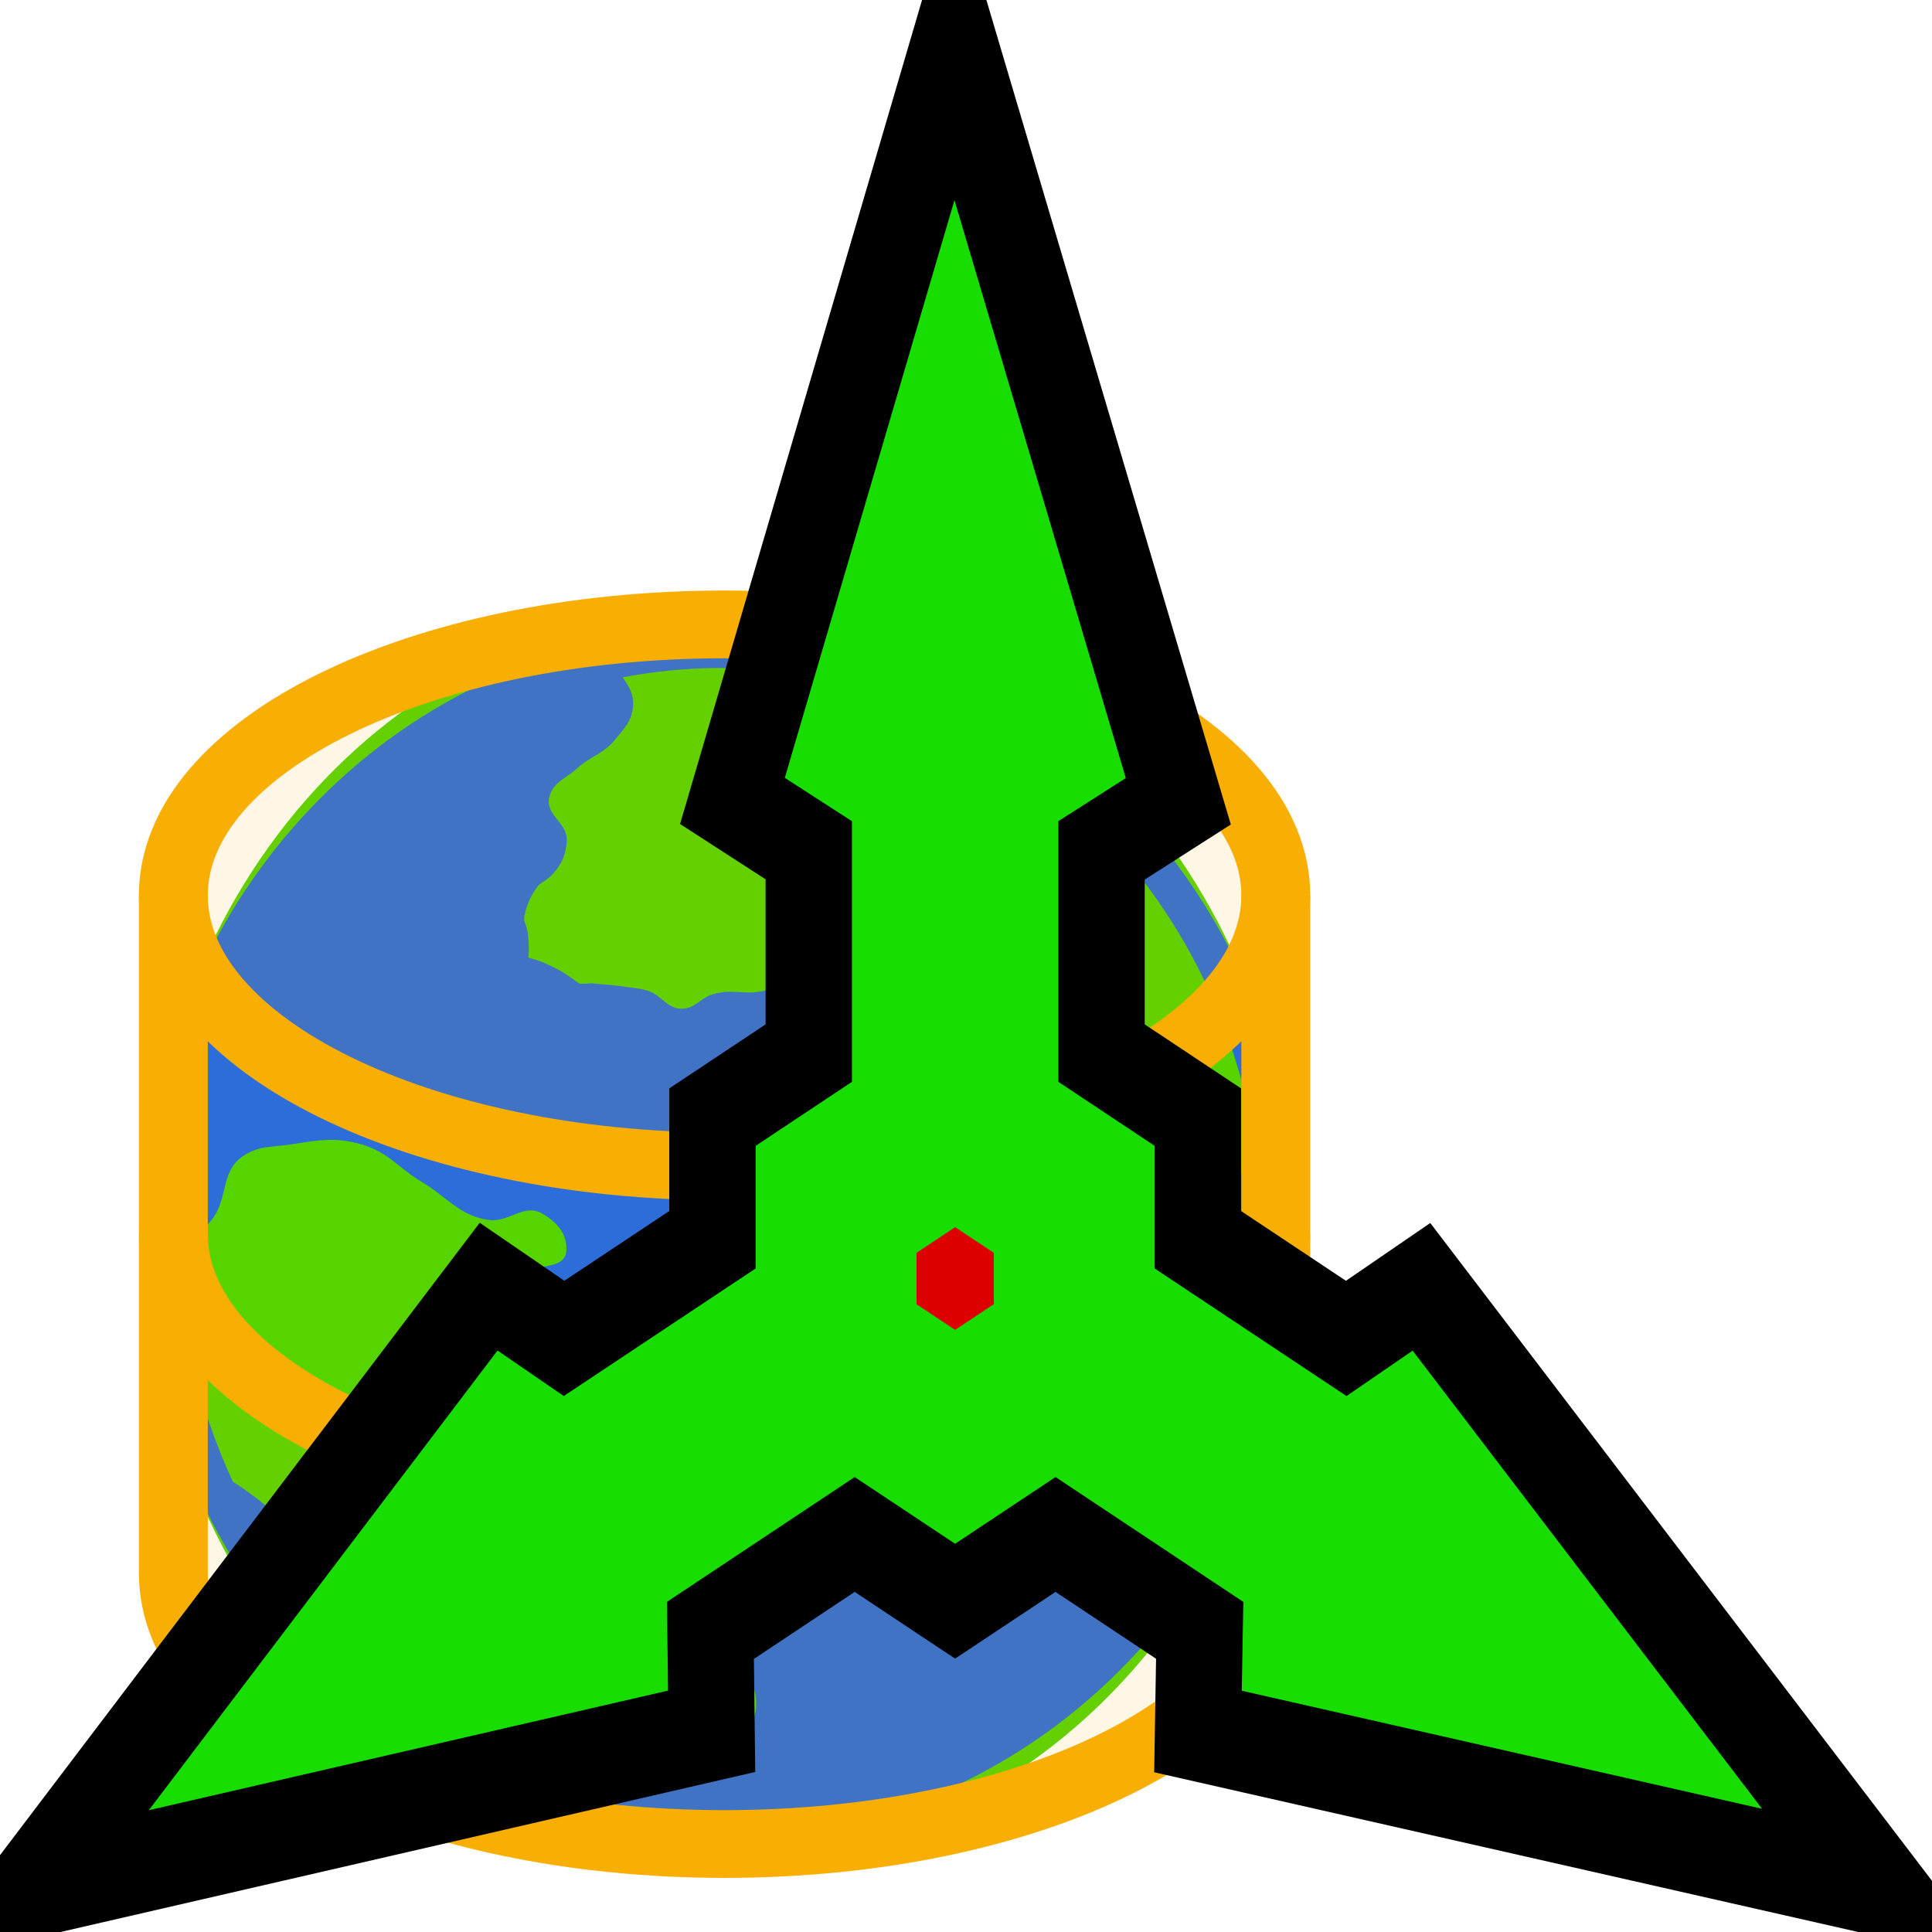
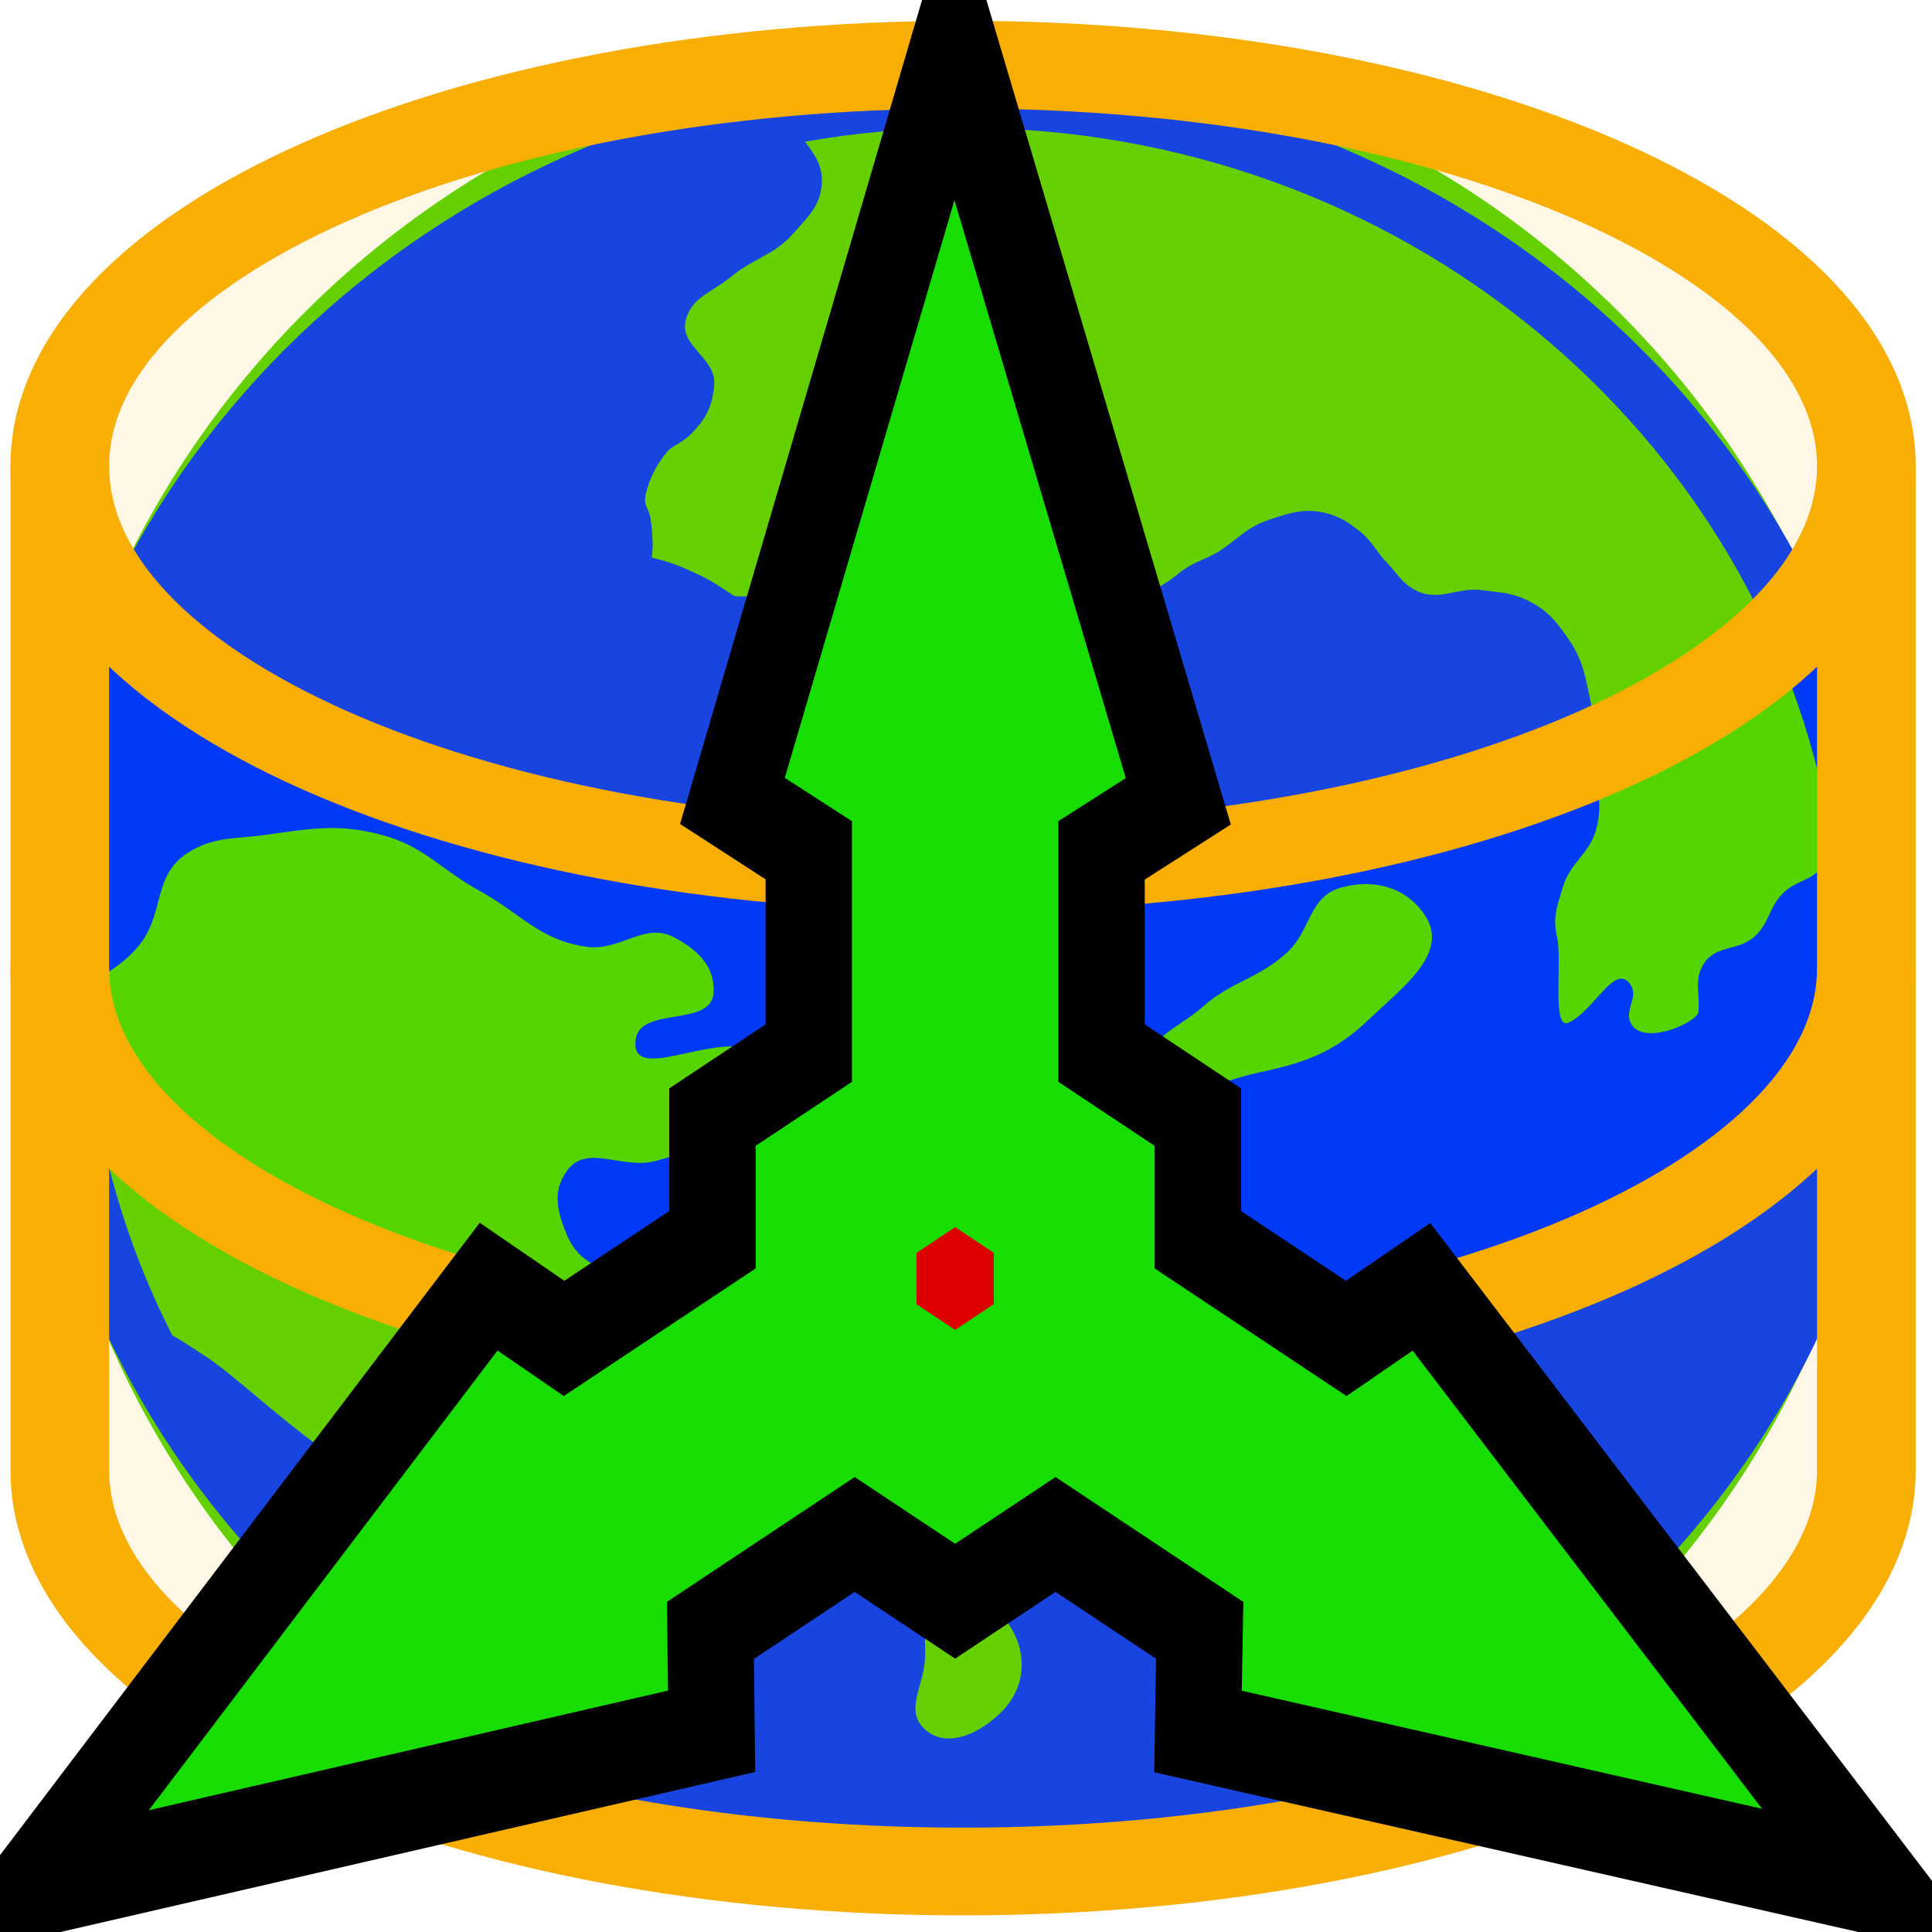
- <svg xmlns="http://www.w3.org/2000/svg" width="16" height="16" viewBox="0 0 0.48 0.48" fill="none" version="1.1" id="svg5" xml:space="preserve">
+ <svg xmlns="http://www.w3.org/2000/svg" xmlns:xlink="http://www.w3.org/1999/xlink" width="16" height="16" viewBox="0 0 0.48 0.48" fill="none" version="1.1" id="svg5" xml:space="preserve">
  <defs id="defs5">
    <rect x="-5.711" y="3.892" width="7.149" height="13.706" id="rect40" />
    <rect x="-5.711" y="3.892" width="7.149" height="13.706" id="rect41" />
+     <linearGradient id="swatch1">
+       <stop style="stop-color:#0039f8;stop-opacity:1;" offset="0" id="stop1" />
+     </linearGradient>
+     <linearGradient xlink:href="#swatch1" id="linearGradient12" gradientUnits="userSpaceOnUse" x1="0" y1="32" x2="64" y2="32" />
+     <linearGradient xlink:href="#swatch1" id="linearGradient13" gradientUnits="userSpaceOnUse" x1="0" y1="32" x2="64" y2="32" />
+     <linearGradient xlink:href="#swatch1" id="linearGradient15" gradientUnits="userSpaceOnUse" x1="0" y1="32" x2="64" y2="32" />
+     <linearGradient xlink:href="#swatch1" id="linearGradient16" gradientUnits="userSpaceOnUse" x1="0" y1="32" x2="64" y2="32" />
  </defs>
-   <g id="g1" transform="matrix(0.7178225,0,0,0.7058722,0.00773907,0.1372273)">
-     <g style="display:inline;fill:#000000" id="g5" transform="matrix(0.00624929,0,0,0.00664293,0.03847559,0.02742624)">
-       <ellipse style="display:inline;fill:#55d400;stroke-width:0.001" id="path6" cx="0.24" cy="0.24" rx="0.211" ry="0.221" transform="matrix(150.536,0,0,150.536,-4.128636,-4.128636)" />
-       <g id="SVGRepo_bgCarrier-0" stroke-width="0" />
-       <g id="SVGRepo_tracerCarrier-9" stroke-linecap="round" stroke-linejoin="round" />
-       <g id="SVGRepo_iconCarrier-4">
-         <path fill="#2d6dd9" d="M 32,0 C 15.776,0 2.381,12.077 0.292,27.729 0.29,27.745 0.288,27.76 0.286,27.776 0.23,28.197 0.18,28.619 0.14,29.045 0.121,29.242 0.111,29.441 0.095,29.639 0.074,29.919 0.051,30.199 0.037,30.481 0.014,30.983 0,31.49 0,32 0,49.673 14.327,64 32,64 49.673,64 64,49.673 64,32 64,14.327 49.673,0 32,0 Z m 1.362,58.502 c -0.72,0.787 -1.901,1.414 -2.675,0.67 -0.653,-0.644 -0.099,-1.44 0,-2.353 0.125,-1.065 -0.362,-2.345 0.666,-2.676 0.837,-0.259 1.468,0.322 2.009,1.012 0.825,1.02 0.877,2.371 0,3.347 z M 43.446,49.87 c -1.18,0.608 -2.006,0.494 -3.323,0.673 -2.454,0.309 -4.394,1.52 -6.333,0 -0.867,-0.695 -0.978,-1.451 -1.65,-2.341 -1.084,-1.364 -1.355,-3.879 -3.01,-3.322 -1.058,0.356 -1.026,1.415 -1.654,2.335 -0.81,1.156 -0.607,2.793 -2.005,2.993 -0.974,0.138 -1.499,-0.458 -2.321,-1 -0.922,-0.614 -1.104,-1.348 -2.002,-1.993 -0.934,-0.689 -1.69,-0.693 -2.654,-1.334 -0.694,-0.463 -0.842,-1.304 -1.673,-1.334 -0.751,-0.022 -1.289,0.346 -1.664,0.996 -0.701,1.214 -0.942,4.793 -2.988,4.665 C 10.653,50.105 7.411,46.699 6.175,45.881 5.77,45.608 5.395,45.33 5.017,45.118 3.188,41.362 2.126,37.166 2.02,32.733 2.634,32.218 3.259,31.964 3.839,31.24 4.766,30.11 4.32,28.733 5.512,27.905 c 0.886,-0.604 1.602,-0.507 2.669,-0.658 1.529,-0.222 2.491,-0.422 3.988,0 1.459,0.409 2.016,1.246 3.326,1.992 1.415,0.81 2.052,1.766 3.66,2.001 1.166,0.165 1.966,-0.901 2.988,-0.337 0.824,0.458 1.406,1.066 1.341,2.001 -0.1,1.218 -2.522,0.444 -2.659,1.662 -0.183,1.558 2.512,-0.194 3.992,0.33 0.974,0.355 2.241,0.294 2.325,1.334 0.081,1.156 -1.608,0.837 -2.657,1.335 -1.162,0.541 -1.771,0.996 -3.004,1.329 -1.125,0.298 -2.312,-0.628 -2.987,0.329 -0.53,0.742 -0.343,1.489 0,2.335 0.787,1.931 3.349,1.352 5.322,0.657 1.383,-0.488 1.641,-1.726 2.997,-2.329 1.438,-0.641 2.554,-1.335 3.981,-0.663 1.178,0.556 0.849,2.05 2.006,2.663 1.253,0.668 2.432,-0.729 3.663,0 0.957,0.569 0.887,1.521 1.655,2.327 0.894,0.942 1.41,1.702 2.668,2 1.286,0.299 2.072,-1.071 3.327,-0.671 0.965,0.315 1.755,0.68 1.987,1.672 0.365,1.42 -1.356,1.984 -2.654,2.656 z m 2.393,-16.029 c -1.154,1.16 -2.156,1.539 -3.771,1.893 -1.433,0.315 -3.443,1.438 -3.772,0 -0.251,-1.148 1.029,-1.558 1.893,-2.359 0.959,-0.895 1.854,-0.983 2.826,-1.892 0.87,-0.802 0.756,-2.031 1.893,-2.359 1.109,-0.32 2.182,-0.019 2.825,0.947 0.919,1.367 -0.727,2.61 -1.894,3.77 z m 14.15,-4.522 c -0.492,0.508 -0.462,1.044 -0.965,1.542 -0.557,0.539 -1.331,0.307 -1.738,0.968 -0.358,0.577 -0.13,1.057 -0.194,1.735 -0.041,0.387 -1.924,1.256 -2.313,0.385 -0.214,-0.481 0.281,-0.907 0,-1.353 -0.263,-0.401 -0.555,-0.195 -0.899,0.181 -0.359,0.388 -0.772,0.958 -1.221,1.172 -0.589,0.273 -0.196,-2.25 -0.395,-3.088 -0.146,-0.663 0.01,-1.08 0.198,-1.736 0.25,-0.91 0.938,-1.206 1.155,-2.125 0.194,-0.806 0.033,-1.295 0,-2.123 -0.039,-0.906 -0.015,-1.427 -0.188,-2.314 -0.192,-0.937 -0.252,-1.525 -0.771,-2.316 -0.418,-0.624 -0.694,-1.001 -1.354,-1.352 -0.16,-0.088 -0.31,-0.146 -0.452,-0.191 -0.34,-0.113 -0.659,-0.128 -1.098,-0.193 -0.888,-0.132 -1.522,0.432 -2.314,0 -0.462,-0.255 -0.606,-0.575 -0.96,-0.967 -0.404,-0.434 -0.511,-0.789 -0.967,-1.158 -0.341,-0.276 -0.552,-0.437 -0.965,-0.581 -0.79,-0.263 -1.342,-0.082 -2.126,0.196 -0.77,0.268 -1.058,0.707 -1.739,1.155 -0.522,0.303 -0.893,0.371 -1.348,0.774 -0.276,0.242 -1.59,1.177 -2.127,1.155 -0.544,-0.021 -0.851,-0.343 -1.338,-0.382 -0.065,-0.008 -0.13,-0.008 -0.204,0 0,0 0,0 -0.005,0 -0.473,0.036 -0.696,0.269 -1.146,0.382 -1.107,0.276 -1.812,-0.115 -2.905,0.197 -0.712,0.2 -0.993,0.766 -1.73,0.771 -0.841,0.005 -1.125,-0.743 -1.932,-0.968 -0.442,-0.118 -0.702,-0.129 -1.157,-0.19 -0.749,-0.108 -1.178,-0.119 -1.926,-0.191 H 24.86 c -0.016,0.006 -0.591,0.058 -0.688,0 -0.422,-0.286 -0.722,-0.521 -1.244,-0.773 -0.575,-0.283 -0.919,-0.428 -1.547,-0.584 l 0.026,-0.381 c 0,0 0,-0.847 -0.121,-1.207 -0.115,-0.361 -0.24,-0.361 0,-1.086 0.248,-0.722 0.679,-1.182 0.679,-1.182 0.297,-0.228 0.516,-0.305 0.769,-0.58 0.51,-0.539 0.717,-0.998 0.774,-1.739 0.067,-0.972 -1.205,-1.367 -0.97,-2.316 0.209,-0.826 0.904,-0.98 1.547,-1.543 0.779,-0.67 1.468,-0.758 2.12,-1.542 0.501,-0.593 0.911,-0.965 0.97,-1.738 C 27.228,3.376 26.945,2.965 26.605,2.495 28.356,2.175 30.157,2 32,2 c 14.919,0 27.29,10.893 29.605,25.158 -0.203,0.352 -10e-4,0.796 -0.27,1.193 -0.356,0.543 -0.899,0.499 -1.346,0.968 z" id="path1-8" />
-       </g>
+   <ellipse style="fill:#55d400;stroke-width:0.001" id="path6" cx="0.239" cy="0.241" rx="0.231" ry="0.231" />
+   <g style="fill:url(#linearGradient15);stroke-width:0.998;stroke-dasharray:none" id="g5" transform="matrix(0.00728046,0,0,0.00695877,0.00629998,0.01783585)">
+     <g id="SVGRepo_bgCarrier-0" stroke-width="0" style="fill:url(#linearGradient12);stroke-width:0.998;stroke-dasharray:none" />
+     <g id="SVGRepo_tracerCarrier-9" stroke-linecap="round" stroke-linejoin="round" style="fill:url(#swatch1);stroke-width:0.998;stroke-dasharray:none" />
+     <g id="SVGRepo_iconCarrier-4" style="fill:url(#linearGradient16);stroke-width:0.998;stroke-dasharray:none">
+       <path fill="#2d6dd9" d="M 32,0 C 15.776,0 2.381,12.077 0.292,27.729 0.29,27.745 0.288,27.76 0.286,27.776 0.23,28.197 0.18,28.619 0.14,29.045 0.121,29.242 0.111,29.441 0.095,29.639 0.074,29.919 0.051,30.199 0.037,30.481 0.014,30.983 0,31.49 0,32 0,49.673 14.327,64 32,64 49.673,64 64,49.673 64,32 64,14.327 49.673,0 32,0 Z m 1.362,58.502 c -0.72,0.787 -1.901,1.414 -2.675,0.67 -0.653,-0.644 -0.099,-1.44 0,-2.353 0.125,-1.065 -0.362,-2.345 0.666,-2.676 0.837,-0.259 1.468,0.322 2.009,1.012 0.825,1.02 0.877,2.371 0,3.347 z M 43.446,49.87 c -1.18,0.608 -2.006,0.494 -3.323,0.673 -2.454,0.309 -4.394,1.52 -6.333,0 -0.867,-0.695 -0.978,-1.451 -1.65,-2.341 -1.084,-1.364 -1.355,-3.879 -3.01,-3.322 -1.058,0.356 -1.026,1.415 -1.654,2.335 -0.81,1.156 -0.607,2.793 -2.005,2.993 -0.974,0.138 -1.499,-0.458 -2.321,-1 -0.922,-0.614 -1.104,-1.348 -2.002,-1.993 -0.934,-0.689 -1.69,-0.693 -2.654,-1.334 -0.694,-0.463 -0.842,-1.304 -1.673,-1.334 -0.751,-0.022 -1.289,0.346 -1.664,0.996 -0.701,1.214 -0.942,4.793 -2.988,4.665 C 10.653,50.105 7.411,46.699 6.175,45.881 5.77,45.608 5.395,45.33 5.017,45.118 3.188,41.362 2.126,37.166 2.02,32.733 2.634,32.218 3.259,31.964 3.839,31.24 4.766,30.11 4.32,28.733 5.512,27.905 c 0.886,-0.604 1.602,-0.507 2.669,-0.658 1.529,-0.222 2.491,-0.422 3.988,0 1.459,0.409 2.016,1.246 3.326,1.992 1.415,0.81 2.052,1.766 3.66,2.001 1.166,0.165 1.966,-0.901 2.988,-0.337 0.824,0.458 1.406,1.066 1.341,2.001 -0.1,1.218 -2.522,0.444 -2.659,1.662 -0.183,1.558 2.512,-0.194 3.992,0.33 0.974,0.355 2.241,0.294 2.325,1.334 0.081,1.156 -1.608,0.837 -2.657,1.335 -1.162,0.541 -1.771,0.996 -3.004,1.329 -1.125,0.298 -2.312,-0.628 -2.987,0.329 -0.53,0.742 -0.343,1.489 0,2.335 0.787,1.931 3.349,1.352 5.322,0.657 1.383,-0.488 1.641,-1.726 2.997,-2.329 1.438,-0.641 2.554,-1.335 3.981,-0.663 1.178,0.556 0.849,2.05 2.006,2.663 1.253,0.668 2.432,-0.729 3.663,0 0.957,0.569 0.887,1.521 1.655,2.327 0.894,0.942 1.41,1.702 2.668,2 1.286,0.299 2.072,-1.071 3.327,-0.671 0.965,0.315 1.755,0.68 1.987,1.672 0.365,1.42 -1.356,1.984 -2.654,2.656 z m 2.393,-16.029 c -1.154,1.16 -2.156,1.539 -3.771,1.893 -1.433,0.315 -3.443,1.438 -3.772,0 -0.251,-1.148 1.029,-1.558 1.893,-2.359 0.959,-0.895 1.854,-0.983 2.826,-1.892 0.87,-0.802 0.756,-2.031 1.893,-2.359 1.109,-0.32 2.182,-0.019 2.825,0.947 0.919,1.367 -0.727,2.61 -1.894,3.77 z m 14.15,-4.522 c -0.492,0.508 -0.462,1.044 -0.965,1.542 -0.557,0.539 -1.331,0.307 -1.738,0.968 -0.358,0.577 -0.13,1.057 -0.194,1.735 -0.041,0.387 -1.924,1.256 -2.313,0.385 -0.214,-0.481 0.281,-0.907 0,-1.353 -0.263,-0.401 -0.555,-0.195 -0.899,0.181 -0.359,0.388 -0.772,0.958 -1.221,1.172 -0.589,0.273 -0.196,-2.25 -0.395,-3.088 -0.146,-0.663 0.01,-1.08 0.198,-1.736 0.25,-0.91 0.938,-1.206 1.155,-2.125 0.194,-0.806 0.033,-1.295 0,-2.123 -0.039,-0.906 -0.015,-1.427 -0.188,-2.314 -0.192,-0.937 -0.252,-1.525 -0.771,-2.316 -0.418,-0.624 -0.694,-1.001 -1.354,-1.352 -0.16,-0.088 -0.31,-0.146 -0.452,-0.191 -0.34,-0.113 -0.659,-0.128 -1.098,-0.193 -0.888,-0.132 -1.522,0.432 -2.314,0 -0.462,-0.255 -0.606,-0.575 -0.96,-0.967 -0.404,-0.434 -0.511,-0.789 -0.967,-1.158 -0.341,-0.276 -0.552,-0.437 -0.965,-0.581 -0.79,-0.263 -1.342,-0.082 -2.126,0.196 -0.77,0.268 -1.058,0.707 -1.739,1.155 -0.522,0.303 -0.893,0.371 -1.348,0.774 -0.276,0.242 -1.59,1.177 -2.127,1.155 -0.544,-0.021 -0.851,-0.343 -1.338,-0.382 -0.065,-0.008 -0.13,-0.008 -0.204,0 0,0 0,0 -0.005,0 -0.473,0.036 -0.696,0.269 -1.146,0.382 -1.107,0.276 -1.812,-0.115 -2.905,0.197 -0.712,0.2 -0.993,0.766 -1.73,0.771 -0.841,0.005 -1.125,-0.743 -1.932,-0.968 -0.442,-0.118 -0.702,-0.129 -1.157,-0.19 -0.749,-0.108 -1.178,-0.119 -1.926,-0.191 H 24.86 c -0.016,0.006 -0.591,0.058 -0.688,0 -0.422,-0.286 -0.722,-0.521 -1.244,-0.773 -0.575,-0.283 -0.919,-0.428 -1.547,-0.584 l 0.026,-0.381 c 0,0 0,-0.847 -0.121,-1.207 -0.115,-0.361 -0.24,-0.361 0,-1.086 0.248,-0.722 0.679,-1.182 0.679,-1.182 0.297,-0.228 0.516,-0.305 0.769,-0.58 0.51,-0.539 0.717,-0.998 0.774,-1.739 0.067,-0.972 -1.205,-1.367 -0.97,-2.316 0.209,-0.826 0.904,-0.98 1.547,-1.543 0.779,-0.67 1.468,-0.758 2.12,-1.542 0.501,-0.593 0.911,-0.965 0.97,-1.738 C 27.228,3.376 26.945,2.965 26.605,2.495 28.356,2.175 30.157,2 32,2 c 14.919,0 27.29,10.893 29.605,25.158 -0.203,0.352 -10e-4,0.796 -0.27,1.193 -0.356,0.543 -0.899,0.499 -1.346,0.968 z" id="path1-8" style="fill:url(#linearGradient13);stroke-width:0.998;stroke-dasharray:none" />
    </g>
-     <g id="SVGRepo_iconCarrier" transform="matrix(0.02384798,0,0,0.02384798,-0.04617576,-0.04617576)" style="display:inline;stroke-width:1;stroke-dasharray:none">
-       <path opacity="0.1" d="m 20,7 c 0,2.209 -3.582,4 -8,4 C 7.582,11 4,9.209 4,7 4,4.791 7.582,3 12,3 c 4.418,0 8,1.791 8,4 z" fill="#f8ae03" id="path1" style="stroke-width:1;stroke-dasharray:none" />
-       <path opacity="0.1" d="M 19.75,13.477 C 19.314,14.092 18.619,14.627 17.769,15.052 16.279,15.797 14.239,16.25 12,16.25 9.76,16.25 7.721,15.797 6.231,15.052 5.381,14.627 4.686,14.092 4.25,13.477 V 17 c 0,0.959 0.784,1.894 2.205,2.605 C 7.861,20.308 9.821,20.75 12,20.75 c 2.179,0 4.139,-0.442 5.545,-1.145 C 18.966,18.894 19.75,17.959 19.75,17 Z" fill="#f8ae03" id="path2" style="stroke-width:1;stroke-dasharray:none" />
-       <path d="m 20,7 c 0,2.209 -3.582,4 -8,4 C 7.582,11 4,9.209 4,7 4,4.791 7.582,3 12,3 c 4.418,0 8,1.791 8,4 z" stroke="#f8ae03" stroke-width="2" id="path3" style="stroke-width:1;stroke-dasharray:none" />
-       <path d="m 20,12 c 0,2.209 -3.582,4 -8,4 -4.418,0 -8,-1.791 -8,-4" stroke="#f8ae03" stroke-width="2" id="path4" style="stroke-width:1;stroke-dasharray:none" />
-       <path d="m 4,7 v 10 c 0,2.209 3.582,4 8,4 4.418,0 8,-1.791 8,-4 V 7" stroke="#f8ae03" stroke-width="2" id="path5" style="stroke-width:1;stroke-dasharray:none" />
-     </g>
+   </g>
+   <g id="SVGRepo_iconCarrier" transform="matrix(0.02805252,0,0,0.02493923,-0.09735549,-0.05875406)" style="stroke-width:0.874;stroke-dasharray:none">
+     <path opacity="0.1" d="m 20,7 c 0,2.209 -3.582,4 -8,4 C 7.582,11 4,9.209 4,7 4,4.791 7.582,3 12,3 c 4.418,0 8,1.791 8,4 z" fill="#f8ae03" id="path1" style="stroke-width:0.874;stroke-dasharray:none" />
+     <path opacity="0.1" d="M 19.75,13.477 C 19.314,14.092 18.619,14.627 17.769,15.052 16.279,15.797 14.239,16.25 12,16.25 9.76,16.25 7.721,15.797 6.231,15.052 5.381,14.627 4.686,14.092 4.25,13.477 V 17 c 0,0.959 0.784,1.894 2.205,2.605 C 7.861,20.308 9.821,20.75 12,20.75 c 2.179,0 4.139,-0.442 5.545,-1.145 C 18.966,18.894 19.75,17.959 19.75,17 Z" fill="#f8ae03" id="path2" style="stroke-width:0.874;stroke-dasharray:none" />
+     <path d="m 20,7 c 0,2.209 -3.582,4 -8,4 C 7.582,11 4,9.209 4,7 4,4.791 7.582,3 12,3 c 4.418,0 8,1.791 8,4 z" stroke="#f8ae03" stroke-width="2" id="path3" style="stroke-width:0.874;stroke-dasharray:none" />
+     <path d="m 20,12 c 0,2.209 -3.582,4 -8,4 -4.418,0 -8,-1.791 -8,-4" stroke="#f8ae03" stroke-width="2" id="path4" style="stroke-width:0.874;stroke-dasharray:none" />
+     <path d="m 4,7 v 10 c 0,2.209 3.582,4 8,4 4.418,0 8,-1.791 8,-4 V 7" stroke="#f8ae03" stroke-width="2" id="path5" style="stroke-width:0.874;stroke-dasharray:none" />
  </g>
  <path d="m 0.242,0.051 c -0.07,0 -0.141,0.026 -0.193,0.079 l -0.013,0.013 c -0.011,0.011 -0.011,0.028 -8.4158e-4,0.04 0.01,0.011 0.027,0.012 0.038,8.7908e-4 l 0.013,-0.013 c 0.083,-0.083 0.229,-0.083 0.312,0 l 0.013,0.013 c 0.011,0.011 0.028,0.01 0.038,-8.7908e-4 0.01,-0.011 0.01,-0.029 -8.4157e-4,-0.04 L 0.436,0.129 C 0.383,0.077 0.313,0.051 0.242,0.051 Z m -8.4078e-4,0.113 c -0.042,3.2911e-4 -0.084,0.018 -0.113,0.051 l -0.013,0.015 c -0.005,0.005 -0.007,0.013 -0.007,0.02 3.1516e-4,0.007 0.003,0.014 0.009,0.02 0.005,0.005 0.012,0.008 0.019,0.007 0.007,-3.2908e-4 0.014,-0.004 0.019,-0.009 l 0.013,-0.015 c 0.034,-0.039 0.112,-0.042 0.149,1.1047e-4 l 0.013,0.015 c 0.005,0.006 0.011,0.009 0.019,0.009 0.007,4.3747e-4 0.014,-0.002 0.019,-0.007 0.005,-0.005 0.008,-0.012 0.009,-0.02 3.124e-4,-0.007 -0.002,-0.015 -0.007,-0.02 l -0.013,-0.015 C 0.326,0.179 0.284,0.163 0.241,0.163 Z m 8.4158e-4,0.112 c -0.014,0 -0.028,0.005 -0.038,0.016 -0.021,0.022 -0.021,0.057 0,0.079 0.021,0.022 0.055,0.022 0.076,0 0.021,-0.022 0.021,-0.057 0,-0.079 -0.011,-0.011 -0.024,-0.016 -0.038,-0.016 z m 0,0" fill="#2e3436" id="path7" style="display:none;fill:#000000;fill-opacity:1;stroke:#000000;stroke-width:0.045;stroke-dasharray:none;stroke-opacity:1" />
  <path d="m 0.242,0.046 c -0.07,0 -0.141,0.027 -0.193,0.08 L 0.036,0.14 c -0.011,0.011 -0.011,0.029 -8.4074e-4,0.04 0.01,0.011 0.027,0.012 0.038,8.967e-4 l 0.013,-0.014 c 0.083,-0.085 0.229,-0.085 0.312,0 l 0.013,0.014 c 0.011,0.011 0.028,0.011 0.038,-8.967e-4 0.01,-0.011 0.01,-0.03 -8.4073e-4,-0.04 L 0.436,0.126 C 0.383,0.072 0.313,0.046 0.242,0.046 Z m -8.3994e-4,0.115 c -0.042,3.3571e-4 -0.084,0.018 -0.113,0.052 l -0.013,0.016 c -0.005,0.006 -0.007,0.013 -0.007,0.021 3.1485e-4,0.008 0.003,0.015 0.009,0.02 0.005,0.005 0.012,0.008 0.019,0.007 0.007,-3.3568e-4 0.014,-0.004 0.019,-0.009 l 0.013,-0.016 c 0.034,-0.04 0.112,-0.043 0.148,1.1268e-4 l 0.013,0.016 c 0.005,0.006 0.011,0.009 0.019,0.009 0.007,4.4624e-4 0.014,-0.002 0.019,-0.007 0.005,-0.005 0.008,-0.012 0.009,-0.02 3.1209e-4,-0.007 -0.002,-0.015 -0.007,-0.021 L 0.356,0.213 C 0.326,0.177 0.283,0.16 0.241,0.161 Z m 8.4074e-4,0.115 c -0.014,0 -0.027,0.006 -0.038,0.017 -0.021,0.022 -0.021,0.059 0,0.081 0.021,0.022 0.055,0.022 0.076,0 0.021,-0.022 0.021,-0.059 0,-0.081 -0.01,-0.011 -0.024,-0.017 -0.038,-0.017 z m 0,0" fill="#2e3436" id="path1-0" style="display:none;fill:#ff28b2;fill-opacity:1;stroke-width:0.028" />
  <g style="fill:#1d00dd;fill-opacity:1;stroke:#000000;stroke-width:3.391;stroke-dasharray:none;stroke-opacity:1" id="g42" transform="matrix(0.02444156,0,0,0.02815063,0.06625249,0.07051652)">
    <path d="M 6.995,1.802 6.258,3.981 c 0.154,0.087 0.328,0.145 0.509,0.173 V 7.515 L 5.788,8.08 V 9.162 L 2.919,10.818 C 2.804,10.675 2.667,10.554 2.515,10.464 L 1,12.198 3.255,11.747 c -0.002,-0.177 -0.038,-0.356 -0.105,-0.528 l 2.827,-1.632 1.021,0.589 1.021,-0.589 2.827,1.632 c -0.066,0.171 -0.102,0.351 -0.105,0.528 L 13,12.192 11.482,10.464 c -0.152,0.09 -0.29,0.211 -0.405,0.354 L 8.209,9.162 V 8.08 L 7.23,7.515 V 4.154 c 0.181,-0.028 0.355,-0.087 0.509,-0.173 z" id="path1-4" style="fill:#1d00dd;fill-opacity:1;stroke:#000000;stroke-width:3.391;stroke-dasharray:none;stroke-opacity:1" />
  </g>
  <g style="fill:#dd0000;fill-opacity:1;stroke:#17dd00;stroke-width:1.635;stroke-dasharray:none;stroke-opacity:1" id="g43" transform="matrix(0.02444156,0,0,0.02815063,0.06625249,0.07051652)">
    <path d="M 6.995,1.802 6.258,3.981 c 0.154,0.087 0.328,0.145 0.509,0.173 V 7.515 L 5.788,8.08 V 9.162 L 2.919,10.818 C 2.804,10.675 2.667,10.554 2.515,10.464 L 1,12.198 3.255,11.747 c -0.002,-0.177 -0.038,-0.356 -0.105,-0.528 l 2.827,-1.632 1.021,0.589 1.021,-0.589 2.827,1.632 c -0.066,0.171 -0.102,0.351 -0.105,0.528 L 13,12.192 11.482,10.464 c -0.152,0.09 -0.29,0.211 -0.405,0.354 L 8.209,9.162 V 8.08 L 7.23,7.515 V 4.154 c 0.181,-0.028 0.355,-0.087 0.509,-0.173 z" id="path42" style="fill:#dd0000;fill-opacity:1;stroke:#17dd00;stroke-width:1.635;stroke-dasharray:none;stroke-opacity:1" />
  </g>
</svg>
